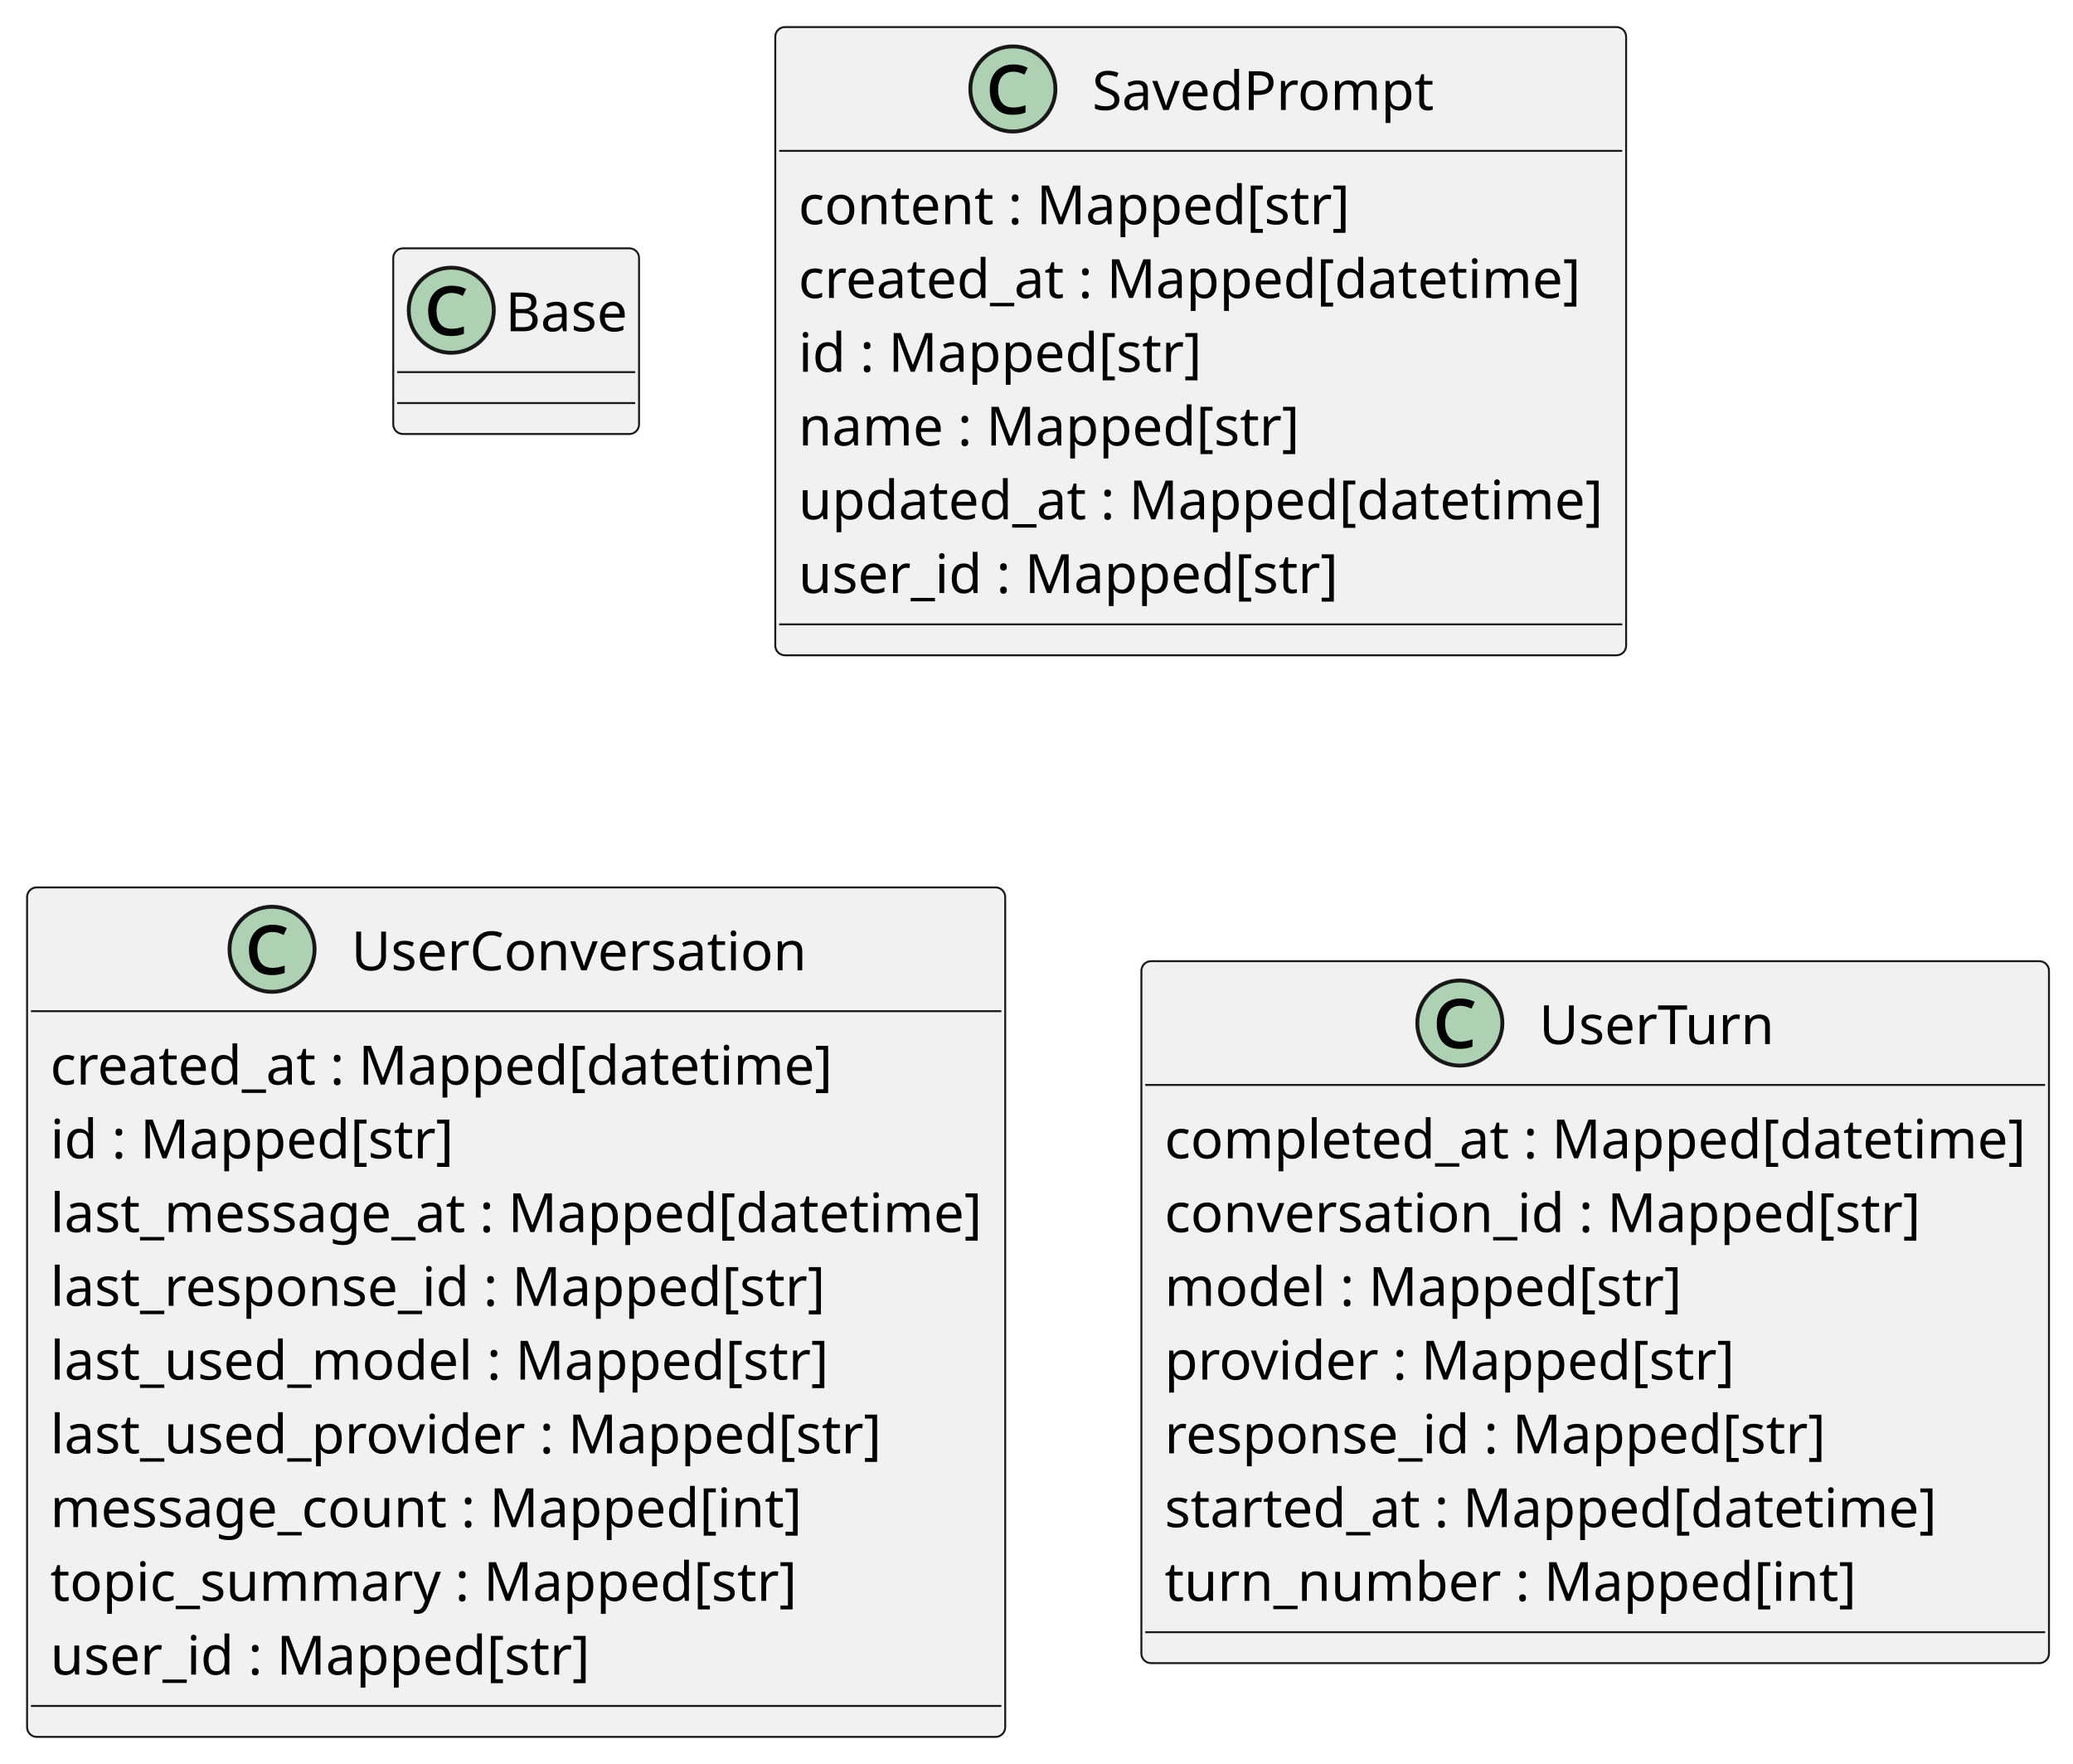
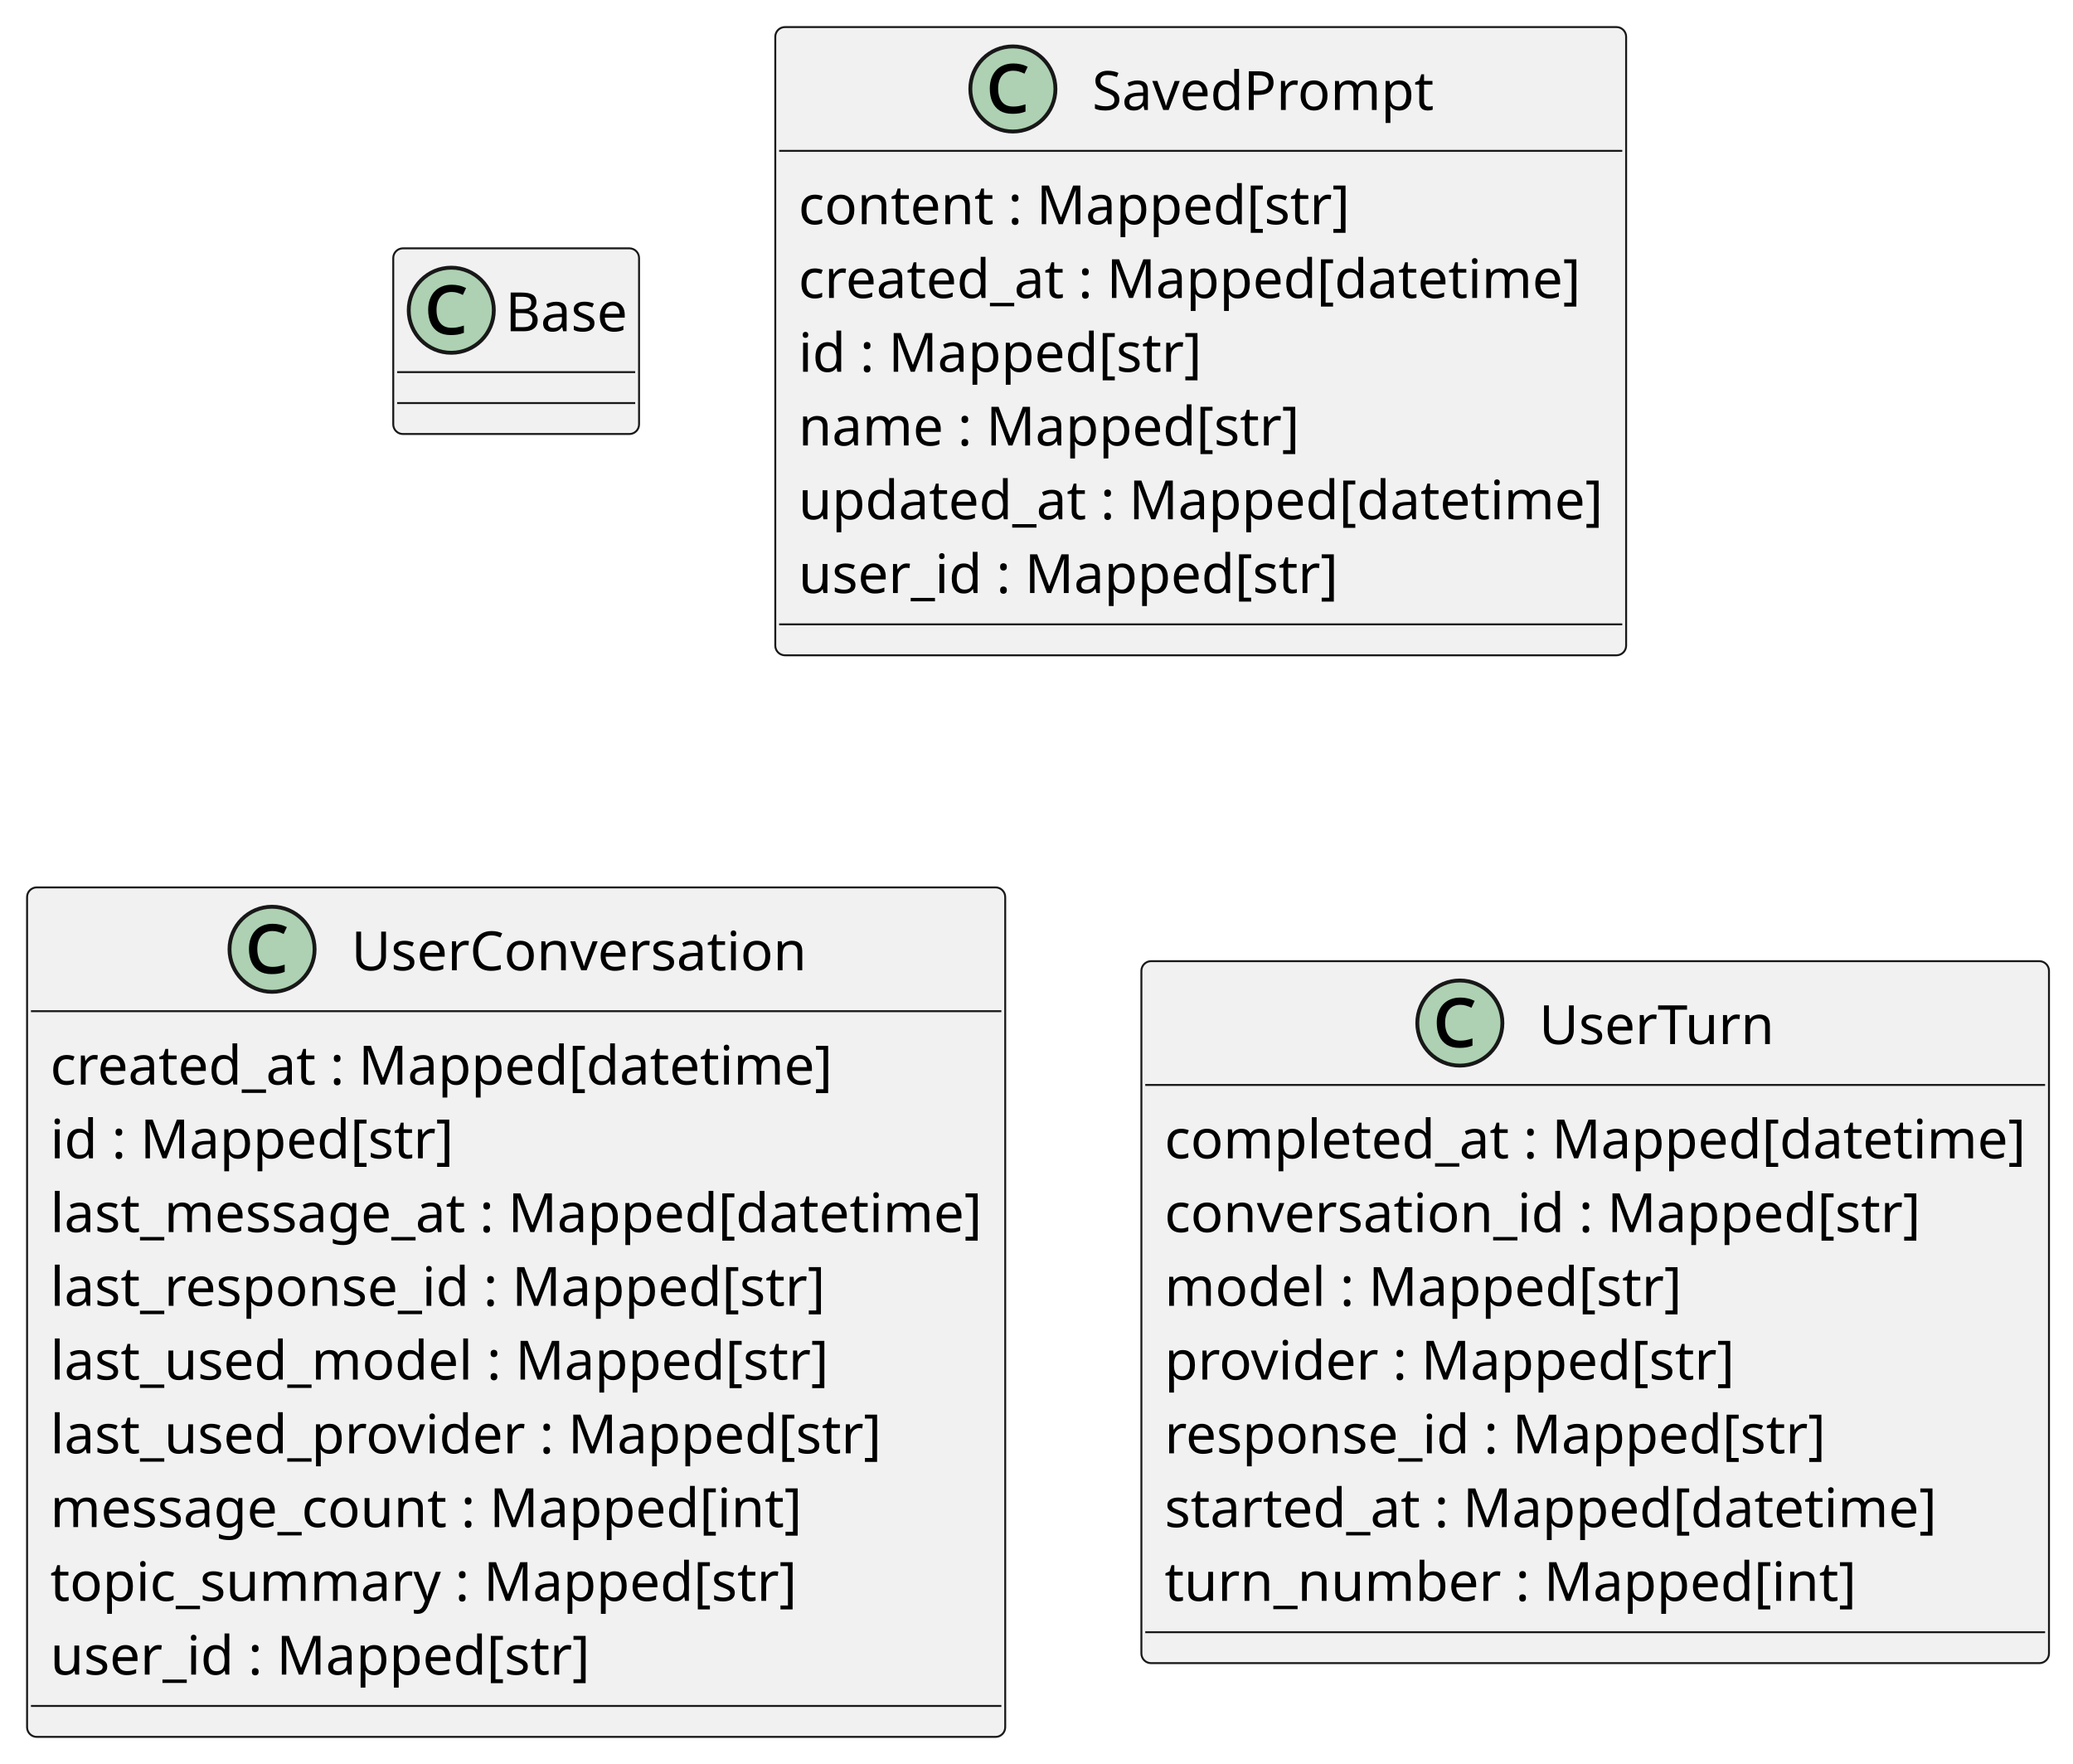
<svg xmlns="http://www.w3.org/2000/svg" contentStyleType="text/css" height="456px" preserveAspectRatio="none" style="width:536px;height:456px;background:#FFFFFF;" version="1.1" viewBox="0 0 536 456" width="536px" zoomAndPan="magnify">
  <defs />
  <g>
    <g id="elem_src.models.database.base.Base">
      <rect codeLine="2" fill="#F1F1F1" height="48" id="src.models.database.base.Base" rx="2.5" ry="2.5" style="stroke:#181818;stroke-width:0.5;" width="63.556" x="101.68" y="64.2" />
      <ellipse cx="116.68" cy="80.2" fill="#ADD1B2" rx="11" ry="11" style="stroke:#181818;stroke-width:1.0;" />
-       <path d="M116.789,75.731 Q115.868,75.731 115.133,76.044 Q114.414,76.356 113.914,76.95 Q113.414,77.528 113.133,78.403 Q112.868,79.278 112.868,80.372 Q112.868,81.809 113.305,82.856 Q113.758,83.903 114.602,84.45 Q115.461,84.997 116.774,84.997 Q117.555,84.997 118.243,84.872 Q118.946,84.731 119.946,84.419 L119.946,86.294 Q119.086,86.622 118.321,86.747 Q117.571,86.872 116.555,86.872 Q114.633,86.872 113.321,86.075 Q112.024,85.263 111.368,83.794 Q110.711,82.309 110.711,80.341 Q110.711,78.919 111.102,77.747 Q111.508,76.559 112.289,75.684 Q113.071,74.809 114.211,74.341 Q115.352,73.856 116.821,73.856 Q117.774,73.856 118.664,74.059 Q119.571,74.247 120.508,74.716 L119.68,76.497 Q118.899,76.122 118.243,75.934 Q117.586,75.731 116.789,75.731 Z " fill="#000000" />
+       <path d="M116.789,75.481 Q115.868,75.481 115.133,75.794 Q114.414,76.106 113.914,76.7 Q113.414,77.278 113.133,78.153 Q112.868,79.028 112.868,80.122 Q112.868,81.559 113.305,82.606 Q113.758,83.653 114.602,84.2 Q115.461,84.747 116.774,84.747 Q117.555,84.747 118.243,84.622 Q118.946,84.481 119.946,84.169 L119.946,86.044 Q119.086,86.372 118.321,86.497 Q117.571,86.622 116.555,86.622 Q114.633,86.622 113.321,85.825 Q112.024,85.013 111.368,83.544 Q110.711,82.059 110.711,80.091 Q110.711,78.669 111.102,77.497 Q111.508,76.309 112.289,75.434 Q113.071,74.559 114.211,74.091 Q115.352,73.606 116.821,73.606 Q117.774,73.606 118.664,73.809 Q119.571,73.997 120.508,74.466 L119.68,76.247 Q118.899,75.872 118.243,75.684 Q117.586,75.481 116.789,75.481 Z " fill="#000000" />
      <text fill="#000000" font-family="sans-serif" font-size="14" lengthAdjust="spacing" textLength="31.556" x="130.68" y="85.632">Base</text>
      <line style="stroke:#181818;stroke-width:0.5;" x1="102.68" x2="164.236" y1="96.2" y2="96.2" />
      <line style="stroke:#181818;stroke-width:0.5;" x1="102.68" x2="164.236" y1="104.2" y2="104.2" />
    </g>
    <g id="elem_src.models.database.saved_prompts.SavedPrompt">
      <rect codeLine="4" fill="#F1F1F1" height="162.407" id="src.models.database.saved_prompts.SavedPrompt" rx="2.5" ry="2.5" style="stroke:#181818;stroke-width:0.5;" width="219.997" x="200.46" y="7" />
      <ellipse cx="261.892" cy="23" fill="#ADD1B2" rx="11" ry="11" style="stroke:#181818;stroke-width:1.0;" />
-       <path d="M262.001,18.531 Q261.079,18.531 260.345,18.844 Q259.626,19.156 259.126,19.75 Q258.626,20.328 258.345,21.203 Q258.079,22.078 258.079,23.172 Q258.079,24.609 258.517,25.656 Q258.97,26.703 259.814,27.25 Q260.673,27.797 261.986,27.797 Q262.767,27.797 263.454,27.672 Q264.157,27.531 265.157,27.219 L265.157,29.094 Q264.298,29.422 263.532,29.547 Q262.782,29.672 261.767,29.672 Q259.845,29.672 258.532,28.875 Q257.236,28.062 256.579,26.594 Q255.923,25.109 255.923,23.141 Q255.923,21.719 256.314,20.547 Q256.72,19.359 257.501,18.484 Q258.282,17.609 259.423,17.141 Q260.564,16.656 262.032,16.656 Q262.986,16.656 263.876,16.859 Q264.782,17.047 265.72,17.516 L264.892,19.297 Q264.111,18.922 263.454,18.734 Q262.798,18.531 262.001,18.531 Z " fill="#000000" />
+       <path d="M262.001,18.281 Q261.079,18.281 260.345,18.594 Q259.626,18.906 259.126,19.5 Q258.626,20.078 258.345,20.953 Q258.079,21.828 258.079,22.922 Q258.079,24.359 258.517,25.406 Q258.97,26.453 259.814,27 Q260.673,27.547 261.986,27.547 Q262.767,27.547 263.454,27.422 Q264.157,27.281 265.157,26.969 L265.157,28.844 Q264.298,29.172 263.532,29.297 Q262.782,29.422 261.767,29.422 Q259.845,29.422 258.532,28.625 Q257.236,27.812 256.579,26.344 Q255.923,24.859 255.923,22.891 Q255.923,21.469 256.314,20.297 Q256.72,19.109 257.501,18.234 Q258.282,17.359 259.423,16.891 Q260.564,16.406 262.032,16.406 Q262.986,16.406 263.876,16.609 Q264.782,16.797 265.72,17.266 L264.892,19.047 Q264.111,18.672 263.454,18.484 Q262.798,18.281 262.001,18.281 Z " fill="#000000" />
      <text fill="#000000" font-family="sans-serif" font-size="14" lengthAdjust="spacing" textLength="88.634" x="282.392" y="28.432">SavedPrompt</text>
      <line style="stroke:#181818;stroke-width:0.5;" x1="201.46" x2="419.457" y1="39" y2="39" />
      <text fill="#000000" font-family="sans-serif" font-size="14" lengthAdjust="spacing" textLength="142.561" x="206.46" y="57.966">content : Mapped[str]</text>
      <text fill="#000000" font-family="sans-serif" font-size="14" lengthAdjust="spacing" textLength="202.523" x="206.46" y="77.034">created_at : Mapped[datetime]</text>
      <text fill="#000000" font-family="sans-serif" font-size="14" lengthAdjust="spacing" textLength="104.286" x="206.46" y="96.102">id : Mapped[str]</text>
      <text fill="#000000" font-family="sans-serif" font-size="14" lengthAdjust="spacing" textLength="129.555" x="206.46" y="115.17">name : Mapped[str]</text>
      <text fill="#000000" font-family="sans-serif" font-size="14" lengthAdjust="spacing" textLength="207.997" x="206.46" y="134.238">updated_at : Mapped[datetime]</text>
      <text fill="#000000" font-family="sans-serif" font-size="14" lengthAdjust="spacing" textLength="139.537" x="206.46" y="153.305">user_id : Mapped[str]</text>
      <line style="stroke:#181818;stroke-width:0.5;" x1="201.46" x2="419.457" y1="161.407" y2="161.407" />
    </g>
    <g id="elem_src.models.database.conversations.UserConversation">
      <rect codeLine="12" fill="#F1F1F1" height="219.611" id="src.models.database.conversations.UserConversation" rx="2.5" ry="2.5" style="stroke:#181818;stroke-width:0.5;" width="252.911" x="7" y="229.41" />
      <ellipse cx="70.343" cy="245.41" fill="#ADD1B2" rx="11" ry="11" style="stroke:#181818;stroke-width:1.0;" />
-       <path d="M70.452,240.941 Q69.53,240.941 68.796,241.254 Q68.077,241.566 67.577,242.16 Q67.077,242.738 66.796,243.613 Q66.53,244.488 66.53,245.582 Q66.53,247.019 66.968,248.066 Q67.421,249.113 68.265,249.66 Q69.124,250.207 70.436,250.207 Q71.218,250.207 71.905,250.082 Q72.608,249.941 73.608,249.629 L73.608,251.504 Q72.749,251.832 71.983,251.957 Q71.233,252.082 70.218,252.082 Q68.296,252.082 66.983,251.285 Q65.686,250.472 65.03,249.004 Q64.374,247.519 64.374,245.551 Q64.374,244.129 64.765,242.957 Q65.171,241.769 65.952,240.894 Q66.733,240.019 67.874,239.551 Q69.015,239.066 70.483,239.066 Q71.436,239.066 72.327,239.269 Q73.233,239.457 74.171,239.926 L73.343,241.707 Q72.561,241.332 71.905,241.144 Q71.249,240.941 70.452,240.941 Z " fill="#000000" />
+       <path d="M70.452,240.691 Q69.53,240.691 68.796,241.004 Q68.077,241.316 67.577,241.91 Q67.077,242.488 66.796,243.363 Q66.53,244.238 66.53,245.332 Q66.53,246.769 66.968,247.816 Q67.421,248.863 68.265,249.41 Q69.124,249.957 70.436,249.957 Q71.218,249.957 71.905,249.832 Q72.608,249.691 73.608,249.379 L73.608,251.254 Q72.749,251.582 71.983,251.707 Q71.233,251.832 70.218,251.832 Q68.296,251.832 66.983,251.035 Q65.686,250.222 65.03,248.754 Q64.374,247.269 64.374,245.301 Q64.374,243.879 64.765,242.707 Q65.171,241.519 65.952,240.644 Q66.733,239.769 67.874,239.301 Q69.015,238.816 70.483,238.816 Q71.436,238.816 72.327,239.019 Q73.233,239.207 74.171,239.676 L73.343,241.457 Q72.561,241.082 71.905,240.894 Q71.249,240.691 70.452,240.691 Z " fill="#000000" />
      <text fill="#000000" font-family="sans-serif" font-size="14" lengthAdjust="spacing" textLength="117.726" x="90.843" y="250.842">UserConversation</text>
      <line style="stroke:#181818;stroke-width:0.5;" x1="8" x2="258.911" y1="261.41" y2="261.41" />
      <text fill="#000000" font-family="sans-serif" font-size="14" lengthAdjust="spacing" textLength="202.523" x="13" y="280.376">created_at : Mapped[datetime]</text>
      <text fill="#000000" font-family="sans-serif" font-size="14" lengthAdjust="spacing" textLength="104.286" x="13" y="299.444">id : Mapped[str]</text>
      <text fill="#000000" font-family="sans-serif" font-size="14" lengthAdjust="spacing" textLength="240.911" x="13" y="318.512">last_message_at : Mapped[datetime]</text>
      <text fill="#000000" font-family="sans-serif" font-size="14" lengthAdjust="spacing" textLength="200.661" x="13" y="337.58">last_response_id : Mapped[str]</text>
      <text fill="#000000" font-family="sans-serif" font-size="14" lengthAdjust="spacing" textLength="201.263" x="13" y="356.648">last_used_model : Mapped[str]</text>
      <text fill="#000000" font-family="sans-serif" font-size="14" lengthAdjust="spacing" textLength="215.459" x="13" y="375.716">last_used_provider : Mapped[str]</text>
      <text fill="#000000" font-family="sans-serif" font-size="14" lengthAdjust="spacing" textLength="194.361" x="13" y="394.783">message_count : Mapped[int]</text>
      <text fill="#000000" font-family="sans-serif" font-size="14" lengthAdjust="spacing" textLength="193.059" x="13" y="413.851">topic_summary : Mapped[str]</text>
      <text fill="#000000" font-family="sans-serif" font-size="14" lengthAdjust="spacing" textLength="139.537" x="13" y="432.919">user_id : Mapped[str]</text>
      <line style="stroke:#181818;stroke-width:0.5;" x1="8" x2="258.911" y1="441.021" y2="441.021" />
    </g>
    <g id="elem_src.models.database.conversations.UserTurn">
      <rect codeLine="23" fill="#F1F1F1" height="181.475" id="src.models.database.conversations.UserTurn" rx="2.5" ry="2.5" style="stroke:#181818;stroke-width:0.5;" width="234.669" x="295.12" y="248.48" />
      <ellipse cx="377.461" cy="264.48" fill="#ADD1B2" rx="11" ry="11" style="stroke:#181818;stroke-width:1.0;" />
-       <path d="M377.57,260.011 Q376.648,260.011 375.914,260.324 Q375.195,260.636 374.695,261.23 Q374.195,261.808 373.914,262.683 Q373.648,263.558 373.648,264.652 Q373.648,266.089 374.086,267.136 Q374.539,268.183 375.383,268.73 Q376.242,269.277 377.555,269.277 Q378.336,269.277 379.023,269.152 Q379.726,269.011 380.726,268.699 L380.726,270.574 Q379.867,270.902 379.101,271.027 Q378.351,271.152 377.336,271.152 Q375.414,271.152 374.101,270.355 Q372.805,269.543 372.148,268.074 Q371.492,266.589 371.492,264.621 Q371.492,263.199 371.883,262.027 Q372.289,260.839 373.07,259.964 Q373.851,259.089 374.992,258.621 Q376.133,258.136 377.601,258.136 Q378.555,258.136 379.445,258.339 Q380.351,258.527 381.289,258.996 L380.461,260.777 Q379.68,260.402 379.023,260.214 Q378.367,260.011 377.57,260.011 Z " fill="#000000" />
+       <path d="M377.57,259.761 Q376.648,259.761 375.914,260.074 Q375.195,260.386 374.695,260.98 Q374.195,261.558 373.914,262.433 Q373.648,263.308 373.648,264.402 Q373.648,265.839 374.086,266.886 Q374.539,267.933 375.383,268.48 Q376.242,269.027 377.555,269.027 Q378.336,269.027 379.023,268.902 Q379.726,268.761 380.726,268.449 L380.726,270.324 Q379.867,270.652 379.101,270.777 Q378.351,270.902 377.336,270.902 Q375.414,270.902 374.101,270.105 Q372.805,269.293 372.148,267.824 Q371.492,266.339 371.492,264.371 Q371.492,262.949 371.883,261.777 Q372.289,260.589 373.07,259.714 Q373.851,258.839 374.992,258.371 Q376.133,257.886 377.601,257.886 Q378.555,257.886 379.445,258.089 Q380.351,258.277 381.289,258.746 L380.461,260.527 Q379.68,260.152 379.023,259.964 Q378.367,259.761 377.57,259.761 Z " fill="#000000" />
      <text fill="#000000" font-family="sans-serif" font-size="14" lengthAdjust="spacing" textLength="61.488" x="397.961" y="269.912">UserTurn</text>
      <line style="stroke:#181818;stroke-width:0.5;" x1="296.12" x2="528.789" y1="280.48" y2="280.48" />
      <text fill="#000000" font-family="sans-serif" font-size="14" lengthAdjust="spacing" textLength="222.669" x="301.12" y="299.446">completed_at : Mapped[datetime]</text>
      <text fill="#000000" font-family="sans-serif" font-size="14" lengthAdjust="spacing" textLength="195.481" x="301.12" y="318.514">conversation_id : Mapped[str]</text>
      <text fill="#000000" font-family="sans-serif" font-size="14" lengthAdjust="spacing" textLength="133.742" x="301.12" y="337.582">model : Mapped[str]</text>
      <text fill="#000000" font-family="sans-serif" font-size="14" lengthAdjust="spacing" textLength="147.938" x="301.12" y="356.65">provider : Mapped[str]</text>
      <text fill="#000000" font-family="sans-serif" font-size="14" lengthAdjust="spacing" textLength="171.219" x="301.12" y="375.718">response_id : Mapped[str]</text>
      <text fill="#000000" font-family="sans-serif" font-size="14" lengthAdjust="spacing" textLength="199.667" x="301.12" y="394.786">started_at : Mapped[datetime]</text>
      <text fill="#000000" font-family="sans-serif" font-size="14" lengthAdjust="spacing" textLength="178.877" x="301.12" y="413.853">turn_number : Mapped[int]</text>
      <line style="stroke:#181818;stroke-width:0.5;" x1="296.12" x2="528.789" y1="421.955" y2="421.955" />
    </g>
  </g>
</svg>
